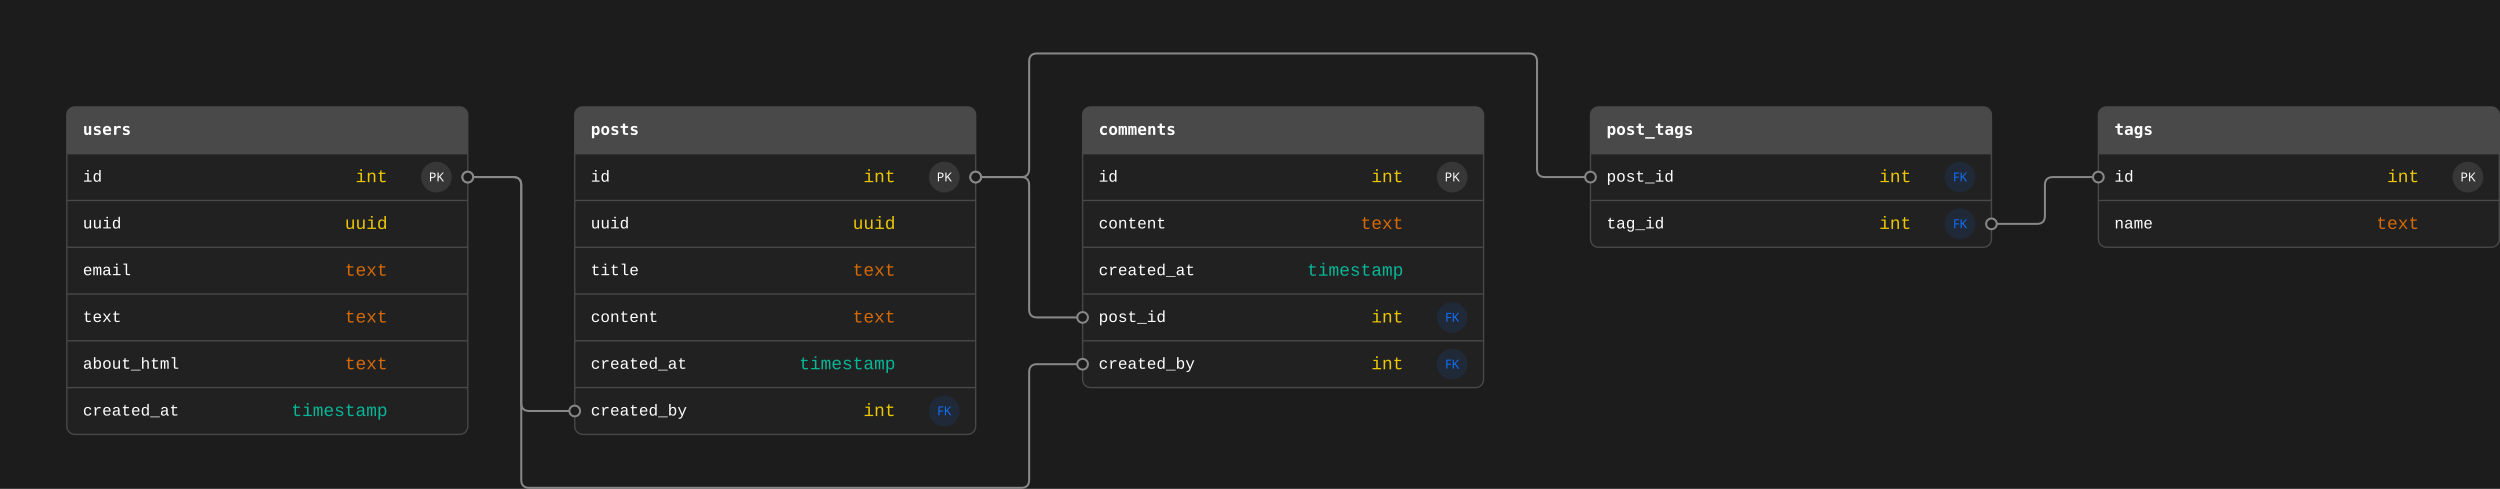
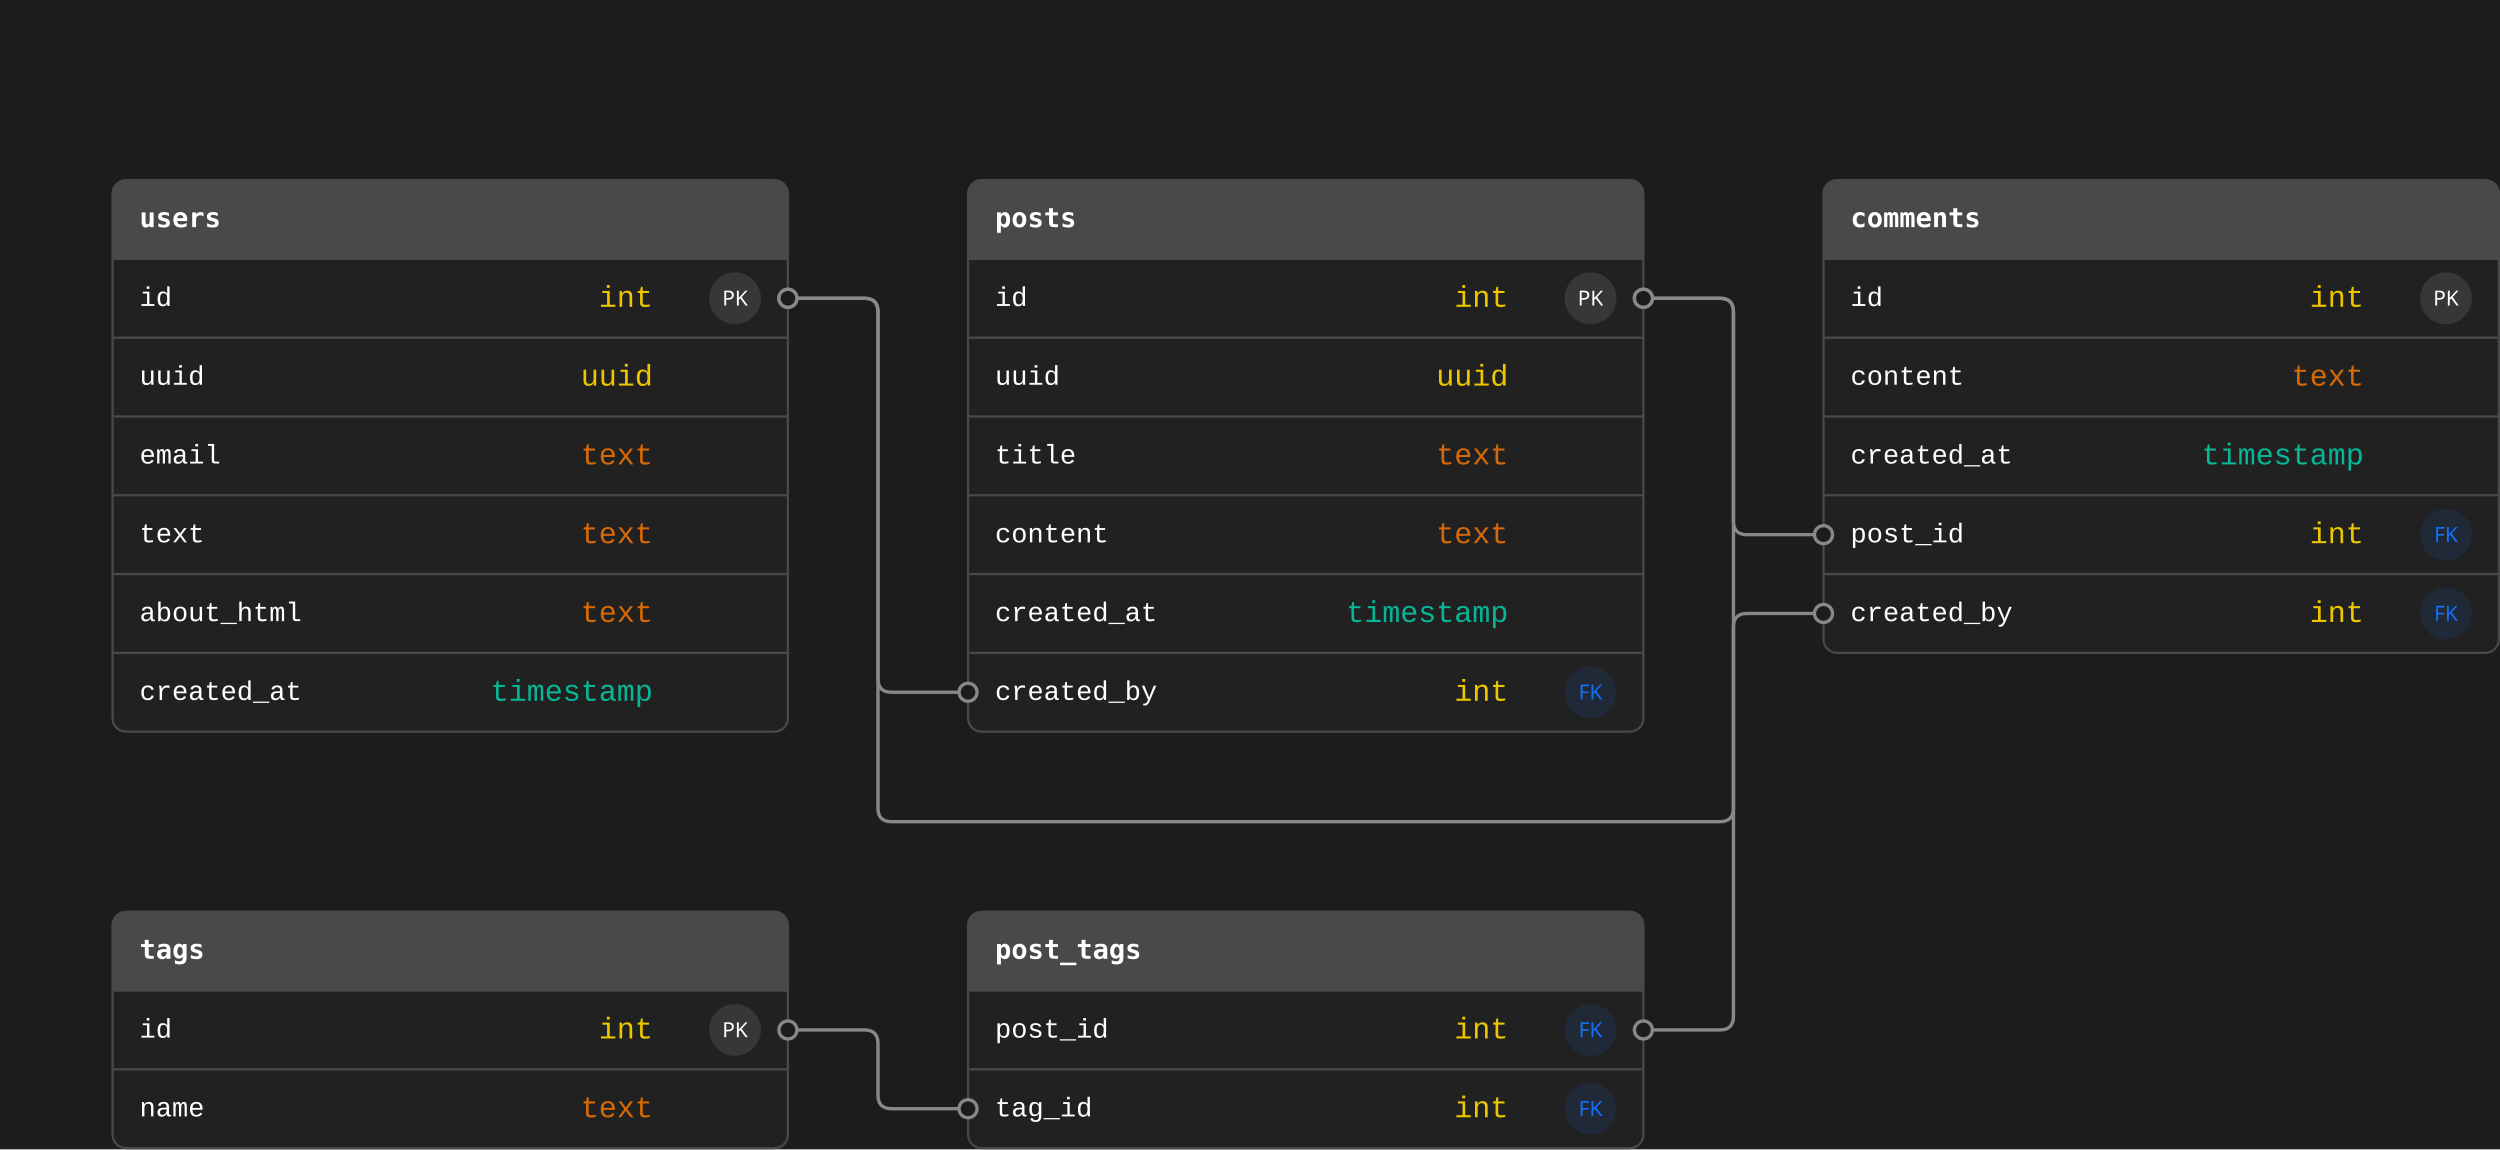
<svg xmlns="http://www.w3.org/2000/svg" version="1.1">
  <rect fill="#1C1C1C" height="100%" width="100%" />
  <defs>
    <clipPath id="record-clip-path-0">
      <rect height="245" rx="6" ry="6" width="300" x="50" y="80" />
    </clipPath>
    <clipPath id="record-clip-path-1">
      <rect height="245" rx="6" ry="6" width="300" x="430" y="80" />
    </clipPath>
    <clipPath id="record-clip-path-2">
      <rect height="210" rx="6" ry="6" width="300" x="810" y="80" />
    </clipPath>
    <clipPath id="record-clip-path-3">
-       <rect height="105" rx="6" ry="6" width="300" x="1190" y="80" />
+       <rect height="105" rx="6" ry="6" width="300" x="50" y="405" />
    </clipPath>
    <clipPath id="record-clip-path-4">
-       <rect height="105" rx="6" ry="6" width="300" x="1570" y="80" />
+       <rect height="105" rx="6" ry="6" width="300" x="430" y="405" />
    </clipPath>
  </defs>
  <rect fill="#212121" height="245" rx="6" ry="6" stroke="#494949" width="300" x="50" y="80" />
  <rect clip-path="url(#record-clip-path-0)" fill="#494949" height="35" width="300" x="50" y="80" />
  <text dominant-baseline="middle" fill="white" font-family="Monaco,Lucida Console,monospace" font-weight="bold" text-anchor="start" x="62" y="97.5">
users
</text>
  <line stroke="#494949" stroke-width="1" x1="50" x2="350" y1="115" y2="115" />
  <text dominant-baseline="middle" fill="white" font-family="Courier New,monospace" font-weight="lighter" text-anchor="start" x="62" y="132.5">
id
</text>
  <text dominant-baseline="middle" fill="#ECC700" font-family="Courier New,monospace" font-size="small" font-weight="lighter" text-anchor="end" x="290" y="132.5">
int
</text>
  <circle cx="326.5" cy="132.5" fill="#373737" r="11.5" />
  <text dominant-baseline="middle" fill="white" font-family="Trebuchet MS,sans-serif" font-size="xx-small" text-anchor="middle" x="326.5" y="132.5">
PK
</text>
  <line stroke="#494949" stroke-width="1" x1="50" x2="350" y1="150" y2="150" />
  <text dominant-baseline="middle" fill="white" font-family="Courier New,monospace" font-weight="lighter" text-anchor="start" x="62" y="167.5">
uuid
</text>
  <text dominant-baseline="middle" fill="#ECC700" font-family="Courier New,monospace" font-size="small" font-weight="lighter" text-anchor="end" x="290" y="167.5">
uuid
</text>
  <line stroke="#494949" stroke-width="1" x1="50" x2="350" y1="185" y2="185" />
  <text dominant-baseline="middle" fill="white" font-family="Courier New,monospace" font-weight="lighter" text-anchor="start" x="62" y="202.5">
email
</text>
  <text dominant-baseline="middle" fill="#D66905" font-family="Courier New,monospace" font-size="small" font-weight="lighter" text-anchor="end" x="290" y="202.5">
text
</text>
  <line stroke="#494949" stroke-width="1" x1="50" x2="350" y1="220" y2="220" />
  <text dominant-baseline="middle" fill="white" font-family="Courier New,monospace" font-weight="lighter" text-anchor="start" x="62" y="237.5">
text
</text>
  <text dominant-baseline="middle" fill="#D66905" font-family="Courier New,monospace" font-size="small" font-weight="lighter" text-anchor="end" x="290" y="237.5">
text
</text>
  <line stroke="#494949" stroke-width="1" x1="50" x2="350" y1="255" y2="255" />
  <text dominant-baseline="middle" fill="white" font-family="Courier New,monospace" font-weight="lighter" text-anchor="start" x="62" y="272.5">
about_html
</text>
  <text dominant-baseline="middle" fill="#D66905" font-family="Courier New,monospace" font-size="small" font-weight="lighter" text-anchor="end" x="290" y="272.5">
text
</text>
  <line stroke="#494949" stroke-width="1" x1="50" x2="350" y1="290" y2="290" />
  <text dominant-baseline="middle" fill="white" font-family="Courier New,monospace" font-weight="lighter" text-anchor="start" x="62" y="307.5">
created_at
</text>
  <text dominant-baseline="middle" fill="#06B697" font-family="Courier New,monospace" font-size="small" font-weight="lighter" text-anchor="end" x="290" y="307.5">
timestamp
</text>
  <rect fill="#212121" height="245" rx="6" ry="6" stroke="#494949" width="300" x="430" y="80" />
  <rect clip-path="url(#record-clip-path-1)" fill="#494949" height="35" width="300" x="430" y="80" />
  <text dominant-baseline="middle" fill="white" font-family="Monaco,Lucida Console,monospace" font-weight="bold" text-anchor="start" x="442" y="97.5">
posts
</text>
  <line stroke="#494949" stroke-width="1" x1="430" x2="730" y1="115" y2="115" />
  <text dominant-baseline="middle" fill="white" font-family="Courier New,monospace" font-weight="lighter" text-anchor="start" x="442" y="132.5">
id
</text>
  <text dominant-baseline="middle" fill="#ECC700" font-family="Courier New,monospace" font-size="small" font-weight="lighter" text-anchor="end" x="670" y="132.5">
int
</text>
  <circle cx="706.5" cy="132.5" fill="#373737" r="11.5" />
  <text dominant-baseline="middle" fill="white" font-family="Trebuchet MS,sans-serif" font-size="xx-small" text-anchor="middle" x="706.5" y="132.5">
PK
</text>
  <line stroke="#494949" stroke-width="1" x1="430" x2="730" y1="150" y2="150" />
  <text dominant-baseline="middle" fill="white" font-family="Courier New,monospace" font-weight="lighter" text-anchor="start" x="442" y="167.5">
uuid
</text>
  <text dominant-baseline="middle" fill="#ECC700" font-family="Courier New,monospace" font-size="small" font-weight="lighter" text-anchor="end" x="670" y="167.5">
uuid
</text>
  <line stroke="#494949" stroke-width="1" x1="430" x2="730" y1="185" y2="185" />
  <text dominant-baseline="middle" fill="white" font-family="Courier New,monospace" font-weight="lighter" text-anchor="start" x="442" y="202.5">
title
</text>
  <text dominant-baseline="middle" fill="#D66905" font-family="Courier New,monospace" font-size="small" font-weight="lighter" text-anchor="end" x="670" y="202.5">
text
</text>
  <line stroke="#494949" stroke-width="1" x1="430" x2="730" y1="220" y2="220" />
  <text dominant-baseline="middle" fill="white" font-family="Courier New,monospace" font-weight="lighter" text-anchor="start" x="442" y="237.5">
content
</text>
  <text dominant-baseline="middle" fill="#D66905" font-family="Courier New,monospace" font-size="small" font-weight="lighter" text-anchor="end" x="670" y="237.5">
text
</text>
  <line stroke="#494949" stroke-width="1" x1="430" x2="730" y1="255" y2="255" />
  <text dominant-baseline="middle" fill="white" font-family="Courier New,monospace" font-weight="lighter" text-anchor="start" x="442" y="272.5">
created_at
</text>
  <text dominant-baseline="middle" fill="#06B697" font-family="Courier New,monospace" font-size="small" font-weight="lighter" text-anchor="end" x="670" y="272.5">
timestamp
</text>
  <line stroke="#494949" stroke-width="1" x1="430" x2="730" y1="290" y2="290" />
  <text dominant-baseline="middle" fill="white" font-family="Courier New,monospace" font-weight="lighter" text-anchor="start" x="442" y="307.5">
created_by
</text>
  <text dominant-baseline="middle" fill="#ECC700" font-family="Courier New,monospace" font-size="small" font-weight="lighter" text-anchor="end" x="670" y="307.5">
int
</text>
  <circle cx="706.5" cy="307.5" fill="#202937" r="11.5" />
  <text dominant-baseline="middle" fill="#1170FB" font-family="Trebuchet MS,sans-serif" font-size="xx-small" text-anchor="middle" x="706.5" y="307.5">
FK
</text>
  <rect fill="#212121" height="210" rx="6" ry="6" stroke="#494949" width="300" x="810" y="80" />
  <rect clip-path="url(#record-clip-path-2)" fill="#494949" height="35" width="300" x="810" y="80" />
  <text dominant-baseline="middle" fill="white" font-family="Monaco,Lucida Console,monospace" font-weight="bold" text-anchor="start" x="822" y="97.5">
comments
</text>
  <line stroke="#494949" stroke-width="1" x1="810" x2="1110" y1="115" y2="115" />
  <text dominant-baseline="middle" fill="white" font-family="Courier New,monospace" font-weight="lighter" text-anchor="start" x="822" y="132.5">
id
</text>
  <text dominant-baseline="middle" fill="#ECC700" font-family="Courier New,monospace" font-size="small" font-weight="lighter" text-anchor="end" x="1050" y="132.5">
int
</text>
  <circle cx="1086.5" cy="132.5" fill="#373737" r="11.5" />
  <text dominant-baseline="middle" fill="white" font-family="Trebuchet MS,sans-serif" font-size="xx-small" text-anchor="middle" x="1086.5" y="132.5">
PK
</text>
  <line stroke="#494949" stroke-width="1" x1="810" x2="1110" y1="150" y2="150" />
  <text dominant-baseline="middle" fill="white" font-family="Courier New,monospace" font-weight="lighter" text-anchor="start" x="822" y="167.5">
content
</text>
  <text dominant-baseline="middle" fill="#D66905" font-family="Courier New,monospace" font-size="small" font-weight="lighter" text-anchor="end" x="1050" y="167.5">
text
</text>
  <line stroke="#494949" stroke-width="1" x1="810" x2="1110" y1="185" y2="185" />
  <text dominant-baseline="middle" fill="white" font-family="Courier New,monospace" font-weight="lighter" text-anchor="start" x="822" y="202.5">
created_at
</text>
  <text dominant-baseline="middle" fill="#06B697" font-family="Courier New,monospace" font-size="small" font-weight="lighter" text-anchor="end" x="1050" y="202.5">
timestamp
</text>
  <line stroke="#494949" stroke-width="1" x1="810" x2="1110" y1="220" y2="220" />
  <text dominant-baseline="middle" fill="white" font-family="Courier New,monospace" font-weight="lighter" text-anchor="start" x="822" y="237.5">
post_id
</text>
  <text dominant-baseline="middle" fill="#ECC700" font-family="Courier New,monospace" font-size="small" font-weight="lighter" text-anchor="end" x="1050" y="237.5">
int
</text>
  <circle cx="1086.5" cy="237.5" fill="#202937" r="11.5" />
  <text dominant-baseline="middle" fill="#1170FB" font-family="Trebuchet MS,sans-serif" font-size="xx-small" text-anchor="middle" x="1086.5" y="237.5">
FK
</text>
  <line stroke="#494949" stroke-width="1" x1="810" x2="1110" y1="255" y2="255" />
  <text dominant-baseline="middle" fill="white" font-family="Courier New,monospace" font-weight="lighter" text-anchor="start" x="822" y="272.5">
created_by
</text>
  <text dominant-baseline="middle" fill="#ECC700" font-family="Courier New,monospace" font-size="small" font-weight="lighter" text-anchor="end" x="1050" y="272.5">
int
</text>
  <circle cx="1086.5" cy="272.5" fill="#202937" r="11.5" />
  <text dominant-baseline="middle" fill="#1170FB" font-family="Trebuchet MS,sans-serif" font-size="xx-small" text-anchor="middle" x="1086.5" y="272.5">
FK
</text>
-   <rect fill="#212121" height="105" rx="6" ry="6" stroke="#494949" width="300" x="1190" y="80" />
-   <rect clip-path="url(#record-clip-path-3)" fill="#494949" height="35" width="300" x="1190" y="80" />
-   <text dominant-baseline="middle" fill="white" font-family="Monaco,Lucida Console,monospace" font-weight="bold" text-anchor="start" x="1202" y="97.5">
+   <rect fill="#212121" height="105" rx="6" ry="6" stroke="#494949" width="300" x="50" y="405" />
+   <rect clip-path="url(#record-clip-path-3)" fill="#494949" height="35" width="300" x="50" y="405" />
+   <text dominant-baseline="middle" fill="white" font-family="Monaco,Lucida Console,monospace" font-weight="bold" text-anchor="start" x="62" y="422.5">
+ tags
+ </text>
+   <line stroke="#494949" stroke-width="1" x1="50" x2="350" y1="440" y2="440" />
+   <text dominant-baseline="middle" fill="white" font-family="Courier New,monospace" font-weight="lighter" text-anchor="start" x="62" y="457.5">
+ id
+ </text>
+   <text dominant-baseline="middle" fill="#ECC700" font-family="Courier New,monospace" font-size="small" font-weight="lighter" text-anchor="end" x="290" y="457.5">
+ int
+ </text>
+   <circle cx="326.5" cy="457.5" fill="#373737" r="11.5" />
+   <text dominant-baseline="middle" fill="white" font-family="Trebuchet MS,sans-serif" font-size="xx-small" text-anchor="middle" x="326.5" y="457.5">
+ PK
+ </text>
+   <line stroke="#494949" stroke-width="1" x1="50" x2="350" y1="475" y2="475" />
+   <text dominant-baseline="middle" fill="white" font-family="Courier New,monospace" font-weight="lighter" text-anchor="start" x="62" y="492.5">
+ name
+ </text>
+   <text dominant-baseline="middle" fill="#D66905" font-family="Courier New,monospace" font-size="small" font-weight="lighter" text-anchor="end" x="290" y="492.5">
+ text
+ </text>
+   <rect fill="#212121" height="105" rx="6" ry="6" stroke="#494949" width="300" x="430" y="405" />
+   <rect clip-path="url(#record-clip-path-4)" fill="#494949" height="35" width="300" x="430" y="405" />
+   <text dominant-baseline="middle" fill="white" font-family="Monaco,Lucida Console,monospace" font-weight="bold" text-anchor="start" x="442" y="422.5">
post_tags
</text>
-   <line stroke="#494949" stroke-width="1" x1="1190" x2="1490" y1="115" y2="115" />
-   <text dominant-baseline="middle" fill="white" font-family="Courier New,monospace" font-weight="lighter" text-anchor="start" x="1202" y="132.5">
+   <line stroke="#494949" stroke-width="1" x1="430" x2="730" y1="440" y2="440" />
+   <text dominant-baseline="middle" fill="white" font-family="Courier New,monospace" font-weight="lighter" text-anchor="start" x="442" y="457.5">
post_id
</text>
-   <text dominant-baseline="middle" fill="#ECC700" font-family="Courier New,monospace" font-size="small" font-weight="lighter" text-anchor="end" x="1430" y="132.5">
- int
- </text>
-   <circle cx="1466.5" cy="132.5" fill="#202937" r="11.5" />
-   <text dominant-baseline="middle" fill="#1170FB" font-family="Trebuchet MS,sans-serif" font-size="xx-small" text-anchor="middle" x="1466.5" y="132.5">
- FK
- </text>
-   <line stroke="#494949" stroke-width="1" x1="1190" x2="1490" y1="150" y2="150" />
-   <text dominant-baseline="middle" fill="white" font-family="Courier New,monospace" font-weight="lighter" text-anchor="start" x="1202" y="167.5">
+   <text dominant-baseline="middle" fill="#ECC700" font-family="Courier New,monospace" font-size="small" font-weight="lighter" text-anchor="end" x="670" y="457.5">
+ int
+ </text>
+   <circle cx="706.5" cy="457.5" fill="#202937" r="11.5" />
+   <text dominant-baseline="middle" fill="#1170FB" font-family="Trebuchet MS,sans-serif" font-size="xx-small" text-anchor="middle" x="706.5" y="457.5">
+ FK
+ </text>
+   <line stroke="#494949" stroke-width="1" x1="430" x2="730" y1="475" y2="475" />
+   <text dominant-baseline="middle" fill="white" font-family="Courier New,monospace" font-weight="lighter" text-anchor="start" x="442" y="492.5">
tag_id
</text>
-   <text dominant-baseline="middle" fill="#ECC700" font-family="Courier New,monospace" font-size="small" font-weight="lighter" text-anchor="end" x="1430" y="167.5">
- int
- </text>
-   <circle cx="1466.5" cy="167.5" fill="#202937" r="11.5" />
-   <text dominant-baseline="middle" fill="#1170FB" font-family="Trebuchet MS,sans-serif" font-size="xx-small" text-anchor="middle" x="1466.5" y="167.5">
- FK
- </text>
-   <rect fill="#212121" height="105" rx="6" ry="6" stroke="#494949" width="300" x="1570" y="80" />
-   <rect clip-path="url(#record-clip-path-4)" fill="#494949" height="35" width="300" x="1570" y="80" />
-   <text dominant-baseline="middle" fill="white" font-family="Monaco,Lucida Console,monospace" font-weight="bold" text-anchor="start" x="1582" y="97.5">
- tags
- </text>
-   <line stroke="#494949" stroke-width="1" x1="1570" x2="1870" y1="115" y2="115" />
-   <text dominant-baseline="middle" fill="white" font-family="Courier New,monospace" font-weight="lighter" text-anchor="start" x="1582" y="132.5">
- id
- </text>
-   <text dominant-baseline="middle" fill="#ECC700" font-family="Courier New,monospace" font-size="small" font-weight="lighter" text-anchor="end" x="1810" y="132.5">
- int
- </text>
-   <circle cx="1846.5" cy="132.5" fill="#373737" r="11.5" />
-   <text dominant-baseline="middle" fill="white" font-family="Trebuchet MS,sans-serif" font-size="xx-small" text-anchor="middle" x="1846.5" y="132.5">
- PK
- </text>
-   <line stroke="#494949" stroke-width="1" x1="1570" x2="1870" y1="150" y2="150" />
-   <text dominant-baseline="middle" fill="white" font-family="Courier New,monospace" font-weight="lighter" text-anchor="start" x="1582" y="167.5">
- name
- </text>
-   <text dominant-baseline="middle" fill="#D66905" font-family="Courier New,monospace" font-size="small" font-weight="lighter" text-anchor="end" x="1810" y="167.5">
- text
+   <text dominant-baseline="middle" fill="#ECC700" font-family="Courier New,monospace" font-size="small" font-weight="lighter" text-anchor="end" x="670" y="492.5">
+ int
+ </text>
+   <circle cx="706.5" cy="492.5" fill="#202937" r="11.5" />
+   <text dominant-baseline="middle" fill="#1170FB" font-family="Trebuchet MS,sans-serif" font-size="xx-small" text-anchor="middle" x="706.5" y="492.5">
+ FK
</text>
  <path d="M430 307.5 L396 307.5 Q390 307.5 390 301.5 L390 138.5 Q390 132.5 384 132.5 L350 132.5" fill="transparent" stroke="#888888" stroke-width="1.5" />
  <circle cx="430" cy="307.5" fill="#1C1C1C" r="4" stroke="#888888" stroke-width="1.5" />
  <circle cx="350" cy="132.5" fill="#1C1C1C" r="4" stroke="#888888" stroke-width="1.5" />
  <path d="M810 237.5 L776 237.5 Q770 237.5 770 231.5 L770 138.5 Q770 132.5 764 132.5 L730 132.5" fill="transparent" stroke="#888888" stroke-width="1.5" />
  <circle cx="810" cy="237.5" fill="#1C1C1C" r="4" stroke="#888888" stroke-width="1.5" />
  <circle cx="730" cy="132.5" fill="#1C1C1C" r="4" stroke="#888888" stroke-width="1.5" />
  <path d="M810 272.5 L776 272.5 Q770 272.5 770 278.5 L770 307.5 L770 330 L770 359 Q770 365 764 365 L580 365 L396 365 Q390 365 390 359 L390 307.5 L390 138.5 Q390 132.5 384 132.5 L350 132.5" fill="transparent" stroke="#888888" stroke-width="1.5" />
  <circle cx="810" cy="272.5" fill="#1C1C1C" r="4" stroke="#888888" stroke-width="1.5" />
  <circle cx="350" cy="132.5" fill="#1C1C1C" r="4" stroke="#888888" stroke-width="1.5" />
-   <path d="M1190 132.5 L1156 132.5 Q1150 132.5 1150 126.5 L1150 46 Q1150 40 1144 40 L776 40 Q770 40 770 46 L770 126.5 Q770 132.5 764 132.5 L730 132.5" fill="transparent" stroke="#888888" stroke-width="1.5" />
-   <circle cx="1190" cy="132.5" fill="#1C1C1C" r="4" stroke="#888888" stroke-width="1.5" />
+   <path d="M730 457.5 L764 457.5 Q770 457.5 770 451.5 L770 365 L770 330 L770 307.5 L770 272.5 L770 237.5 L770 138.5 Q770 132.5 764 132.5 L730 132.5" fill="transparent" stroke="#888888" stroke-width="1.5" />
+   <circle cx="730" cy="457.5" fill="#1C1C1C" r="4" stroke="#888888" stroke-width="1.5" />
  <circle cx="730" cy="132.5" fill="#1C1C1C" r="4" stroke="#888888" stroke-width="1.5" />
-   <path d="M1490 167.5 L1524 167.5 Q1530 167.5 1530 161.5 L1530 138.5 Q1530 132.5 1536 132.5 L1570 132.5" fill="transparent" stroke="#888888" stroke-width="1.5" />
-   <circle cx="1490" cy="167.5" fill="#1C1C1C" r="4" stroke="#888888" stroke-width="1.5" />
-   <circle cx="1570" cy="132.5" fill="#1C1C1C" r="4" stroke="#888888" stroke-width="1.5" />
+   <path d="M430 492.5 L396 492.5 Q390 492.5 390 486.5 L390 463.5 Q390 457.5 384 457.5 L350 457.5" fill="transparent" stroke="#888888" stroke-width="1.5" />
+   <circle cx="430" cy="492.5" fill="#1C1C1C" r="4" stroke="#888888" stroke-width="1.5" />
+   <circle cx="350" cy="457.5" fill="#1C1C1C" r="4" stroke="#888888" stroke-width="1.5" />
</svg>
